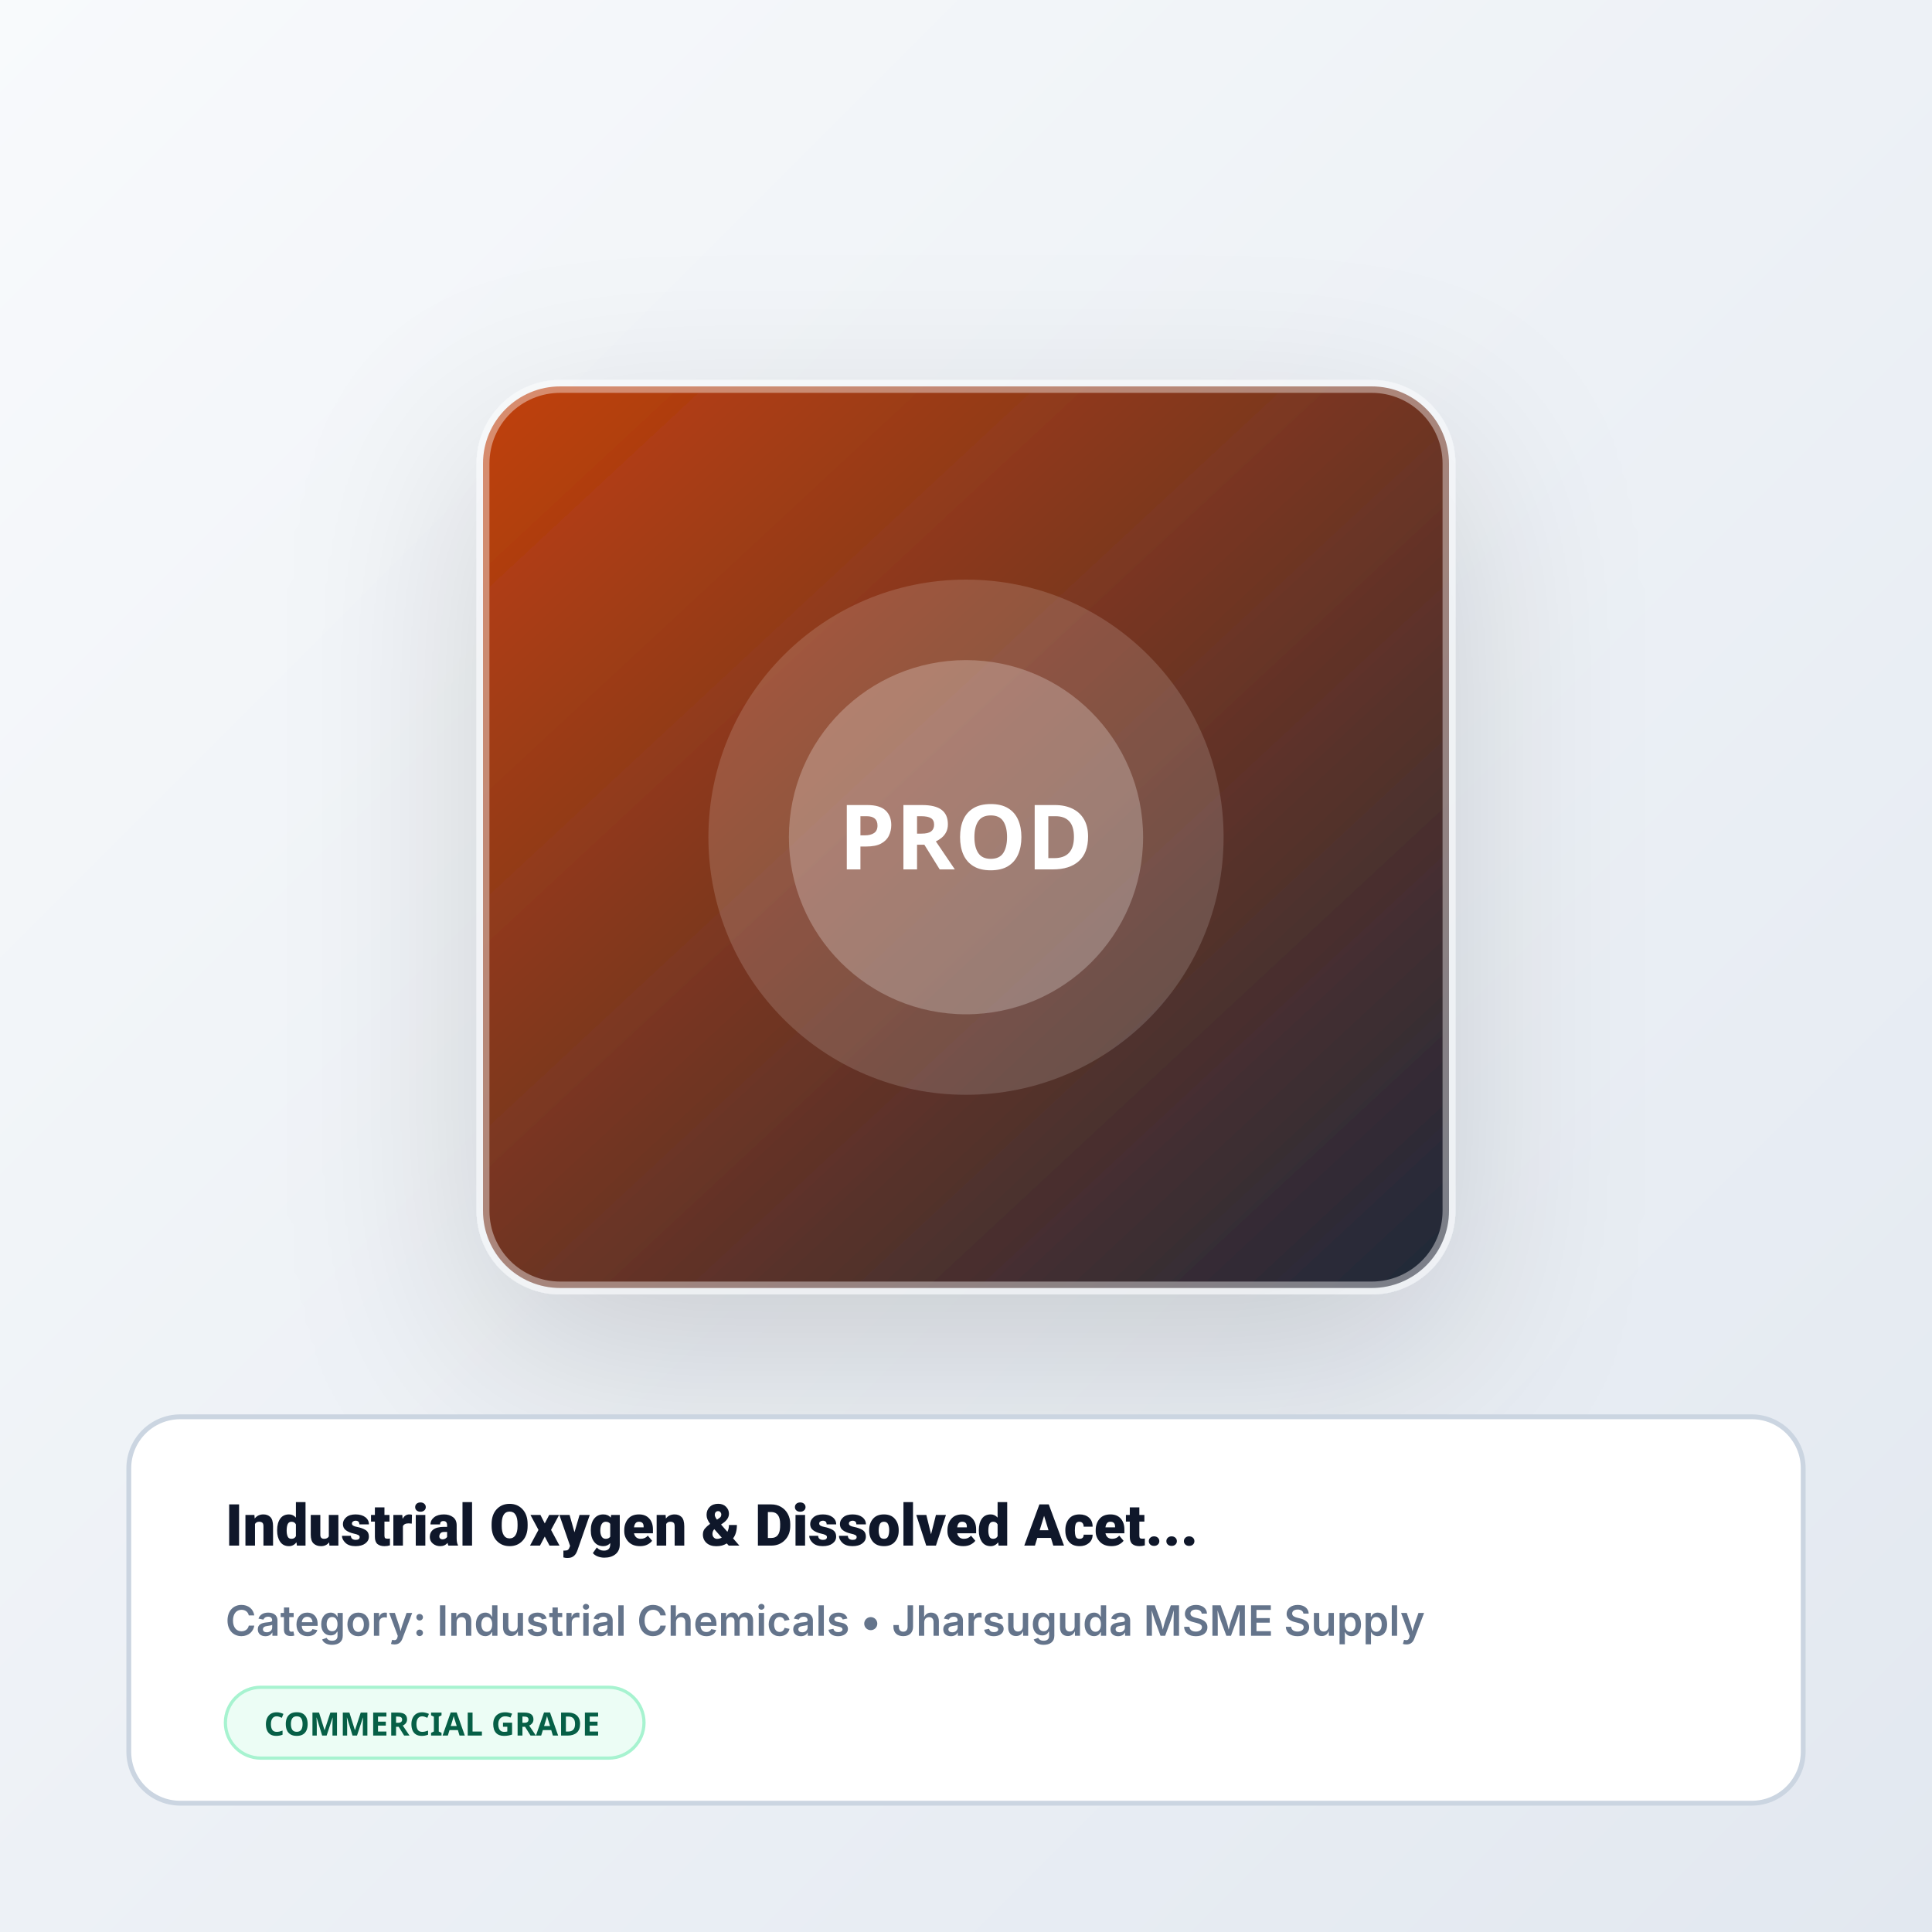
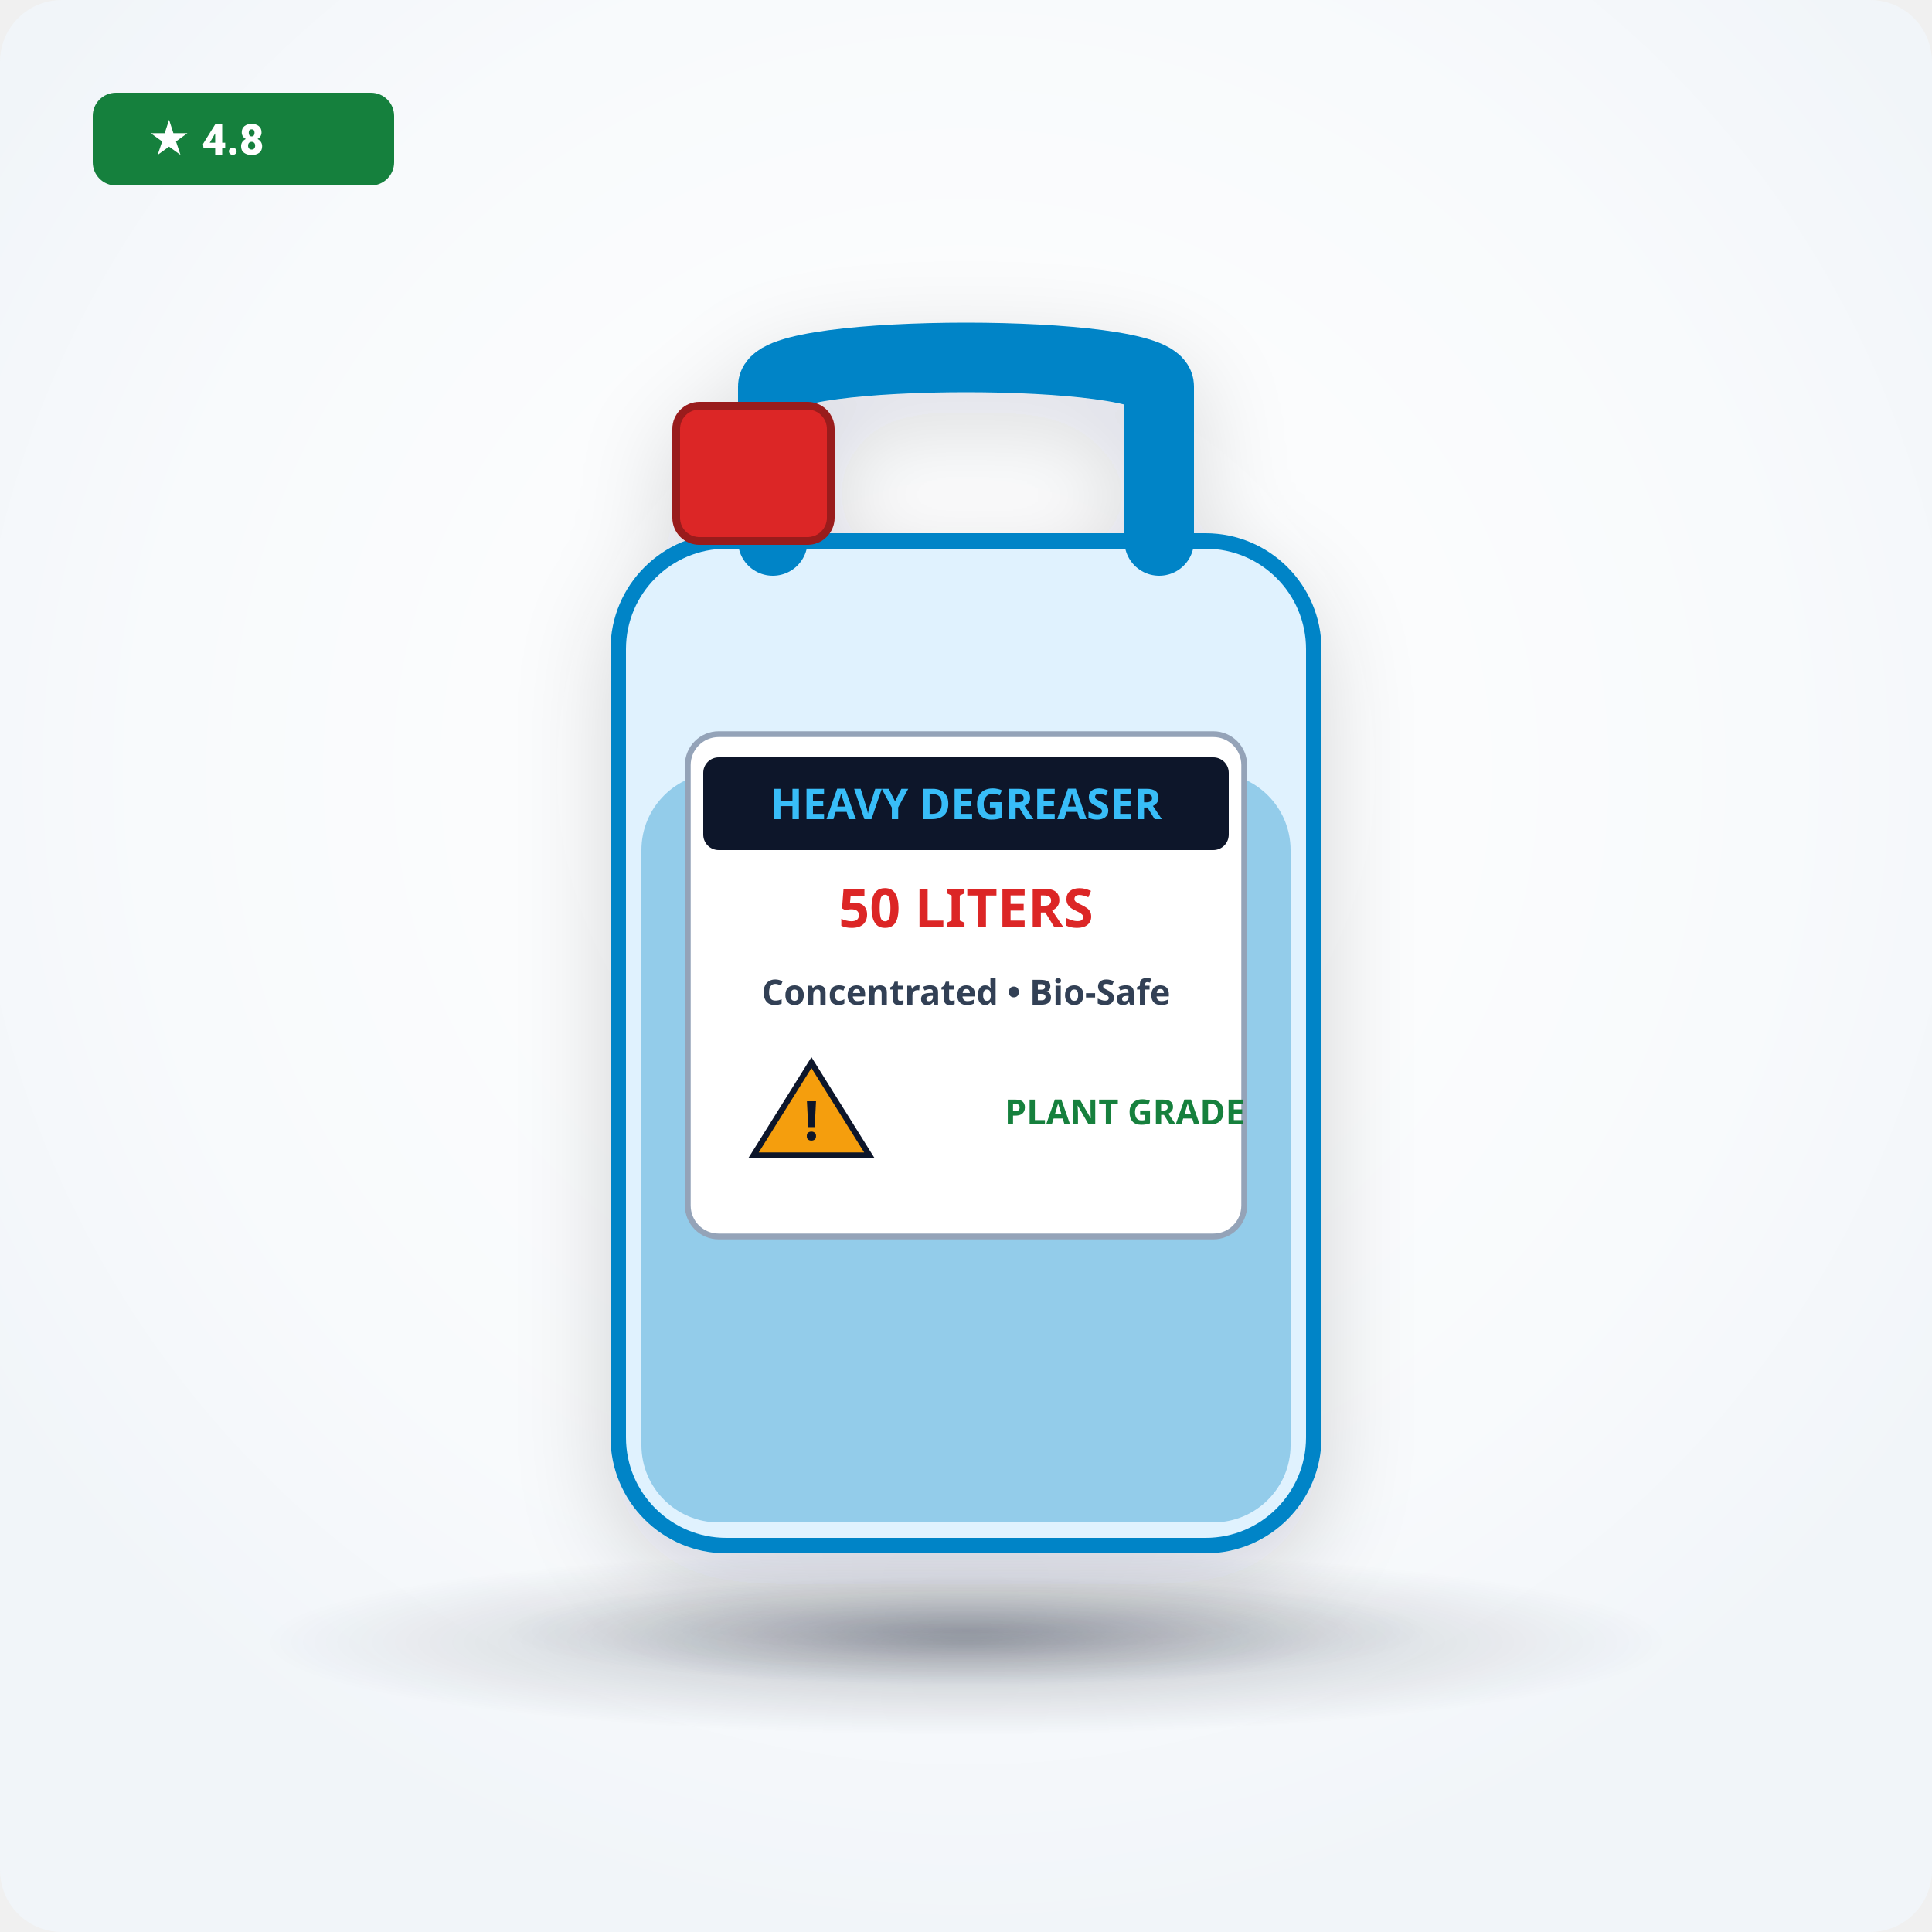
- <svg xmlns="http://www.w3.org/2000/svg" viewBox="0 0 600 600" width="600" height="600">
+ <svg xmlns="http://www.w3.org/2000/svg" viewBox="0 0 500 500" width="500" height="500">
  <defs>
-     <linearGradient id="pbg" x1="0%" y1="0%" x2="100%" y2="100%">
-       <stop offset="0%" stop-color="#f8fafc" />
-       <stop offset="100%" stop-color="#e2e8f0" />
+     <radialGradient id="studioBg" cx="50%" cy="40%" r="60%">
+       <stop offset="0%" stop-color="#ffffff" />
+       <stop offset="70%" stop-color="#f8fafc" />
+       <stop offset="100%" stop-color="#f1f5f9" />
+     </radialGradient>
+     <radialGradient id="contactShadow" cx="50%" cy="50%" r="50%">
+       <stop offset="0%" stop-color="rgba(15, 23, 42, 0.28)" />
+       <stop offset="50%" stop-color="rgba(15, 23, 42, 0.12)" />
+       <stop offset="100%" stop-color="rgba(15, 23, 42, 0)" />
+     </radialGradient>
+     <linearGradient id="chromeGrad" x1="0%" y1="0%" x2="100%" y2="100%">
+       <stop offset="0%" stop-color="#f1f5f9" />
+       <stop offset="25%" stop-color="#94a3b8" />
+       <stop offset="50%" stop-color="#ffffff" />
+       <stop offset="75%" stop-color="#64748b" />
+       <stop offset="100%" stop-color="#cbd5e1" />
    </linearGradient>
-     <linearGradient id="pgrad" x1="0%" y1="0%" x2="100%" y2="100%">
-       <stop offset="0%" stop-color="#c2410c" />
-       <stop offset="100%" stop-color="#1e293b" />
+     <linearGradient id="copperGrad" x1="0%" y1="0%" x2="100%" y2="100%">
+       <stop offset="0%" stop-color="#fdba74" />
+       <stop offset="35%" stop-color="#ea580c" />
+       <stop offset="70%" stop-color="#fed7aa" />
+       <stop offset="100%" stop-color="#c2410c" />
    </linearGradient>
+     <linearGradient id="darkMetal" x1="0%" y1="0%" x2="0%" y2="100%">
+       <stop offset="0%" stop-color="#475569" />
+       <stop offset="50%" stop-color="#1e293b" />
+       <stop offset="100%" stop-color="#0f172a" />
+     </linearGradient>
+     <linearGradient id="toolBlue" x1="0%" y1="0%" x2="100%" y2="100%">
+       <stop offset="0%" stop-color="#38bdf8" />
+       <stop offset="40%" stop-color="#0284c7" />
+       <stop offset="100%" stop-color="#0369a1" />
+     </linearGradient>
+     <linearGradient id="safetyOrange" x1="0%" y1="0%" x2="100%" y2="100%">
+       <stop offset="0%" stop-color="#fb923c" />
+       <stop offset="50%" stop-color="#ea580c" />
+       <stop offset="100%" stop-color="#c2410c" />
+     </linearGradient>
+     <linearGradient id="dangerRed" x1="0%" y1="0%" x2="100%" y2="100%">
+       <stop offset="0%" stop-color="#f87171" />
+       <stop offset="50%" stop-color="#dc2626" />
+       <stop offset="100%" stop-color="#991b1b" />
+     </linearGradient>
+     <linearGradient id="cautionYellow" x1="0%" y1="0%" x2="100%" y2="100%">
+       <stop offset="0%" stop-color="#fde047" />
+       <stop offset="40%" stop-color="#eab308" />
+       <stop offset="100%" stop-color="#ca8a04" />
+     </linearGradient>
+     <filter id="softGlow" x="-20%" y="-20%" width="140%" height="140%">
+       <feDropShadow dx="0" dy="8" stdDeviation="12" flood-color="#0f172a" flood-opacity="0.16" />
+     </filter>
  </defs>
-   <rect width="600" height="600" fill="url(#pbg)" />
-   <g transform="translate(150, 120)">
-     <rect width="300" height="280" rx="24" fill="url(#pgrad)" stroke="rgba(255,255,255,0.4)" stroke-width="4" filter="drop-shadow(0 20px 30px rgba(0,0,0,0.15))" />
-     <circle cx="150" cy="140" r="80" fill="rgba(255,255,255,0.15)" />
-     <circle cx="150" cy="140" r="55" fill="rgba(255,255,255,0.25)" />
-     <text x="150" y="150" font-family="sans-serif" font-size="28" font-weight="900" text-anchor="middle" fill="#ffffff">PROD</text>
+   <rect width="500" height="500" rx="16" fill="url(#studioBg)" />
+   <ellipse cx="250" cy="425" rx="180" ry="24" fill="url(#contactShadow)" />
+   <ellipse cx="250" cy="422" rx="120" ry="14" fill="url(#contactShadow)" opacity="0.8" />
+   <g filter="url(#softGlow)">
+     <g transform="translate(130, 60)">
+       <rect x="30" y="80" width="180" height="260" rx="28" fill="#e0f2fe" stroke="#0284c7" stroke-width="4" />
+       <path d="M70 80 L70 40 C70 30 170 30 170 40 L170 80" fill="none" stroke="#0284c7" stroke-width="18" stroke-linecap="round" />
+       <rect x="45" y="45" width="40" height="35" rx="6" fill="#dc2626" stroke="#991b1b" stroke-width="2" />
+       <rect x="36" y="140" width="168" height="194" rx="20" fill="#0284c7" opacity="0.35" />
+       <rect x="48" y="130" width="144" height="130" rx="8" fill="#ffffff" stroke="#94a3b8" stroke-width="1.5" />
+       <rect x="52" y="136" width="136" height="24" rx="4" fill="#0f172a" />
+       <text x="120" y="152" font-family="sans-serif" font-size="11" font-weight="900" fill="#38bdf8" text-anchor="middle">HEAVY DEGREASER</text>
+       <text x="120" y="180" font-family="sans-serif" font-size="14" font-weight="900" fill="#dc2626" text-anchor="middle">50 LITERS</text>
+       <text x="120" y="200" font-family="sans-serif" font-size="9" font-weight="700" fill="#334155" text-anchor="middle">Concentrated • Bio-Safe</text>
+       <g transform="translate(65, 215)">
+         <polygon points="15,0 30,24 0,24" fill="#f59e0b" stroke="#0f172a" stroke-width="1.5" />
+         <text x="15" y="20" font-family="sans-serif" font-size="14" font-weight="900" fill="#0f172a" text-anchor="middle">!</text>
+         <text x="65" y="16" font-family="sans-serif" font-size="9" font-weight="800" fill="#15803d">PLANT GRADE</text>
+       </g>
+     </g>
  </g>
-   <rect x="40" y="440" width="520" height="120" rx="16" fill="#ffffff" stroke="#cbd5e1" stroke-width="1.5" />
-   <text x="70" y="480" font-family="-apple-system, BlinkMacSystemFont, 'Segoe UI', Roboto, sans-serif" font-size="18" font-weight="900" fill="#0f172a">
-     Industrial Oxygen &amp; Dissolved Acet...
-   </text>
-   <text x="70" y="508" font-family="-apple-system, BlinkMacSystemFont, sans-serif" font-size="13" font-weight="600" fill="#64748b">
-     Category: Industrial Chemicals • Jharsuguda MSME Supply
-   </text>
-   <g transform="translate(70, 524)">
-     <rect width="130" height="22" rx="11" fill="#ecfdf5" stroke="#a7f3d0" />
-     <text x="12" y="15" font-family="sans-serif" font-size="10" font-weight="800" fill="#065f46">COMMERCIAL GRADE</text>
+   <g transform="translate(24, 24)">
+     <rect width="78" height="24" rx="6" fill="#15803d" />
+     <text x="14" y="16" font-family="-apple-system, BlinkMacSystemFont, 'Segoe UI', Roboto, sans-serif" font-size="11" font-weight="800" fill="#ffffff">★ 4.8</text>
  </g>
</svg>
